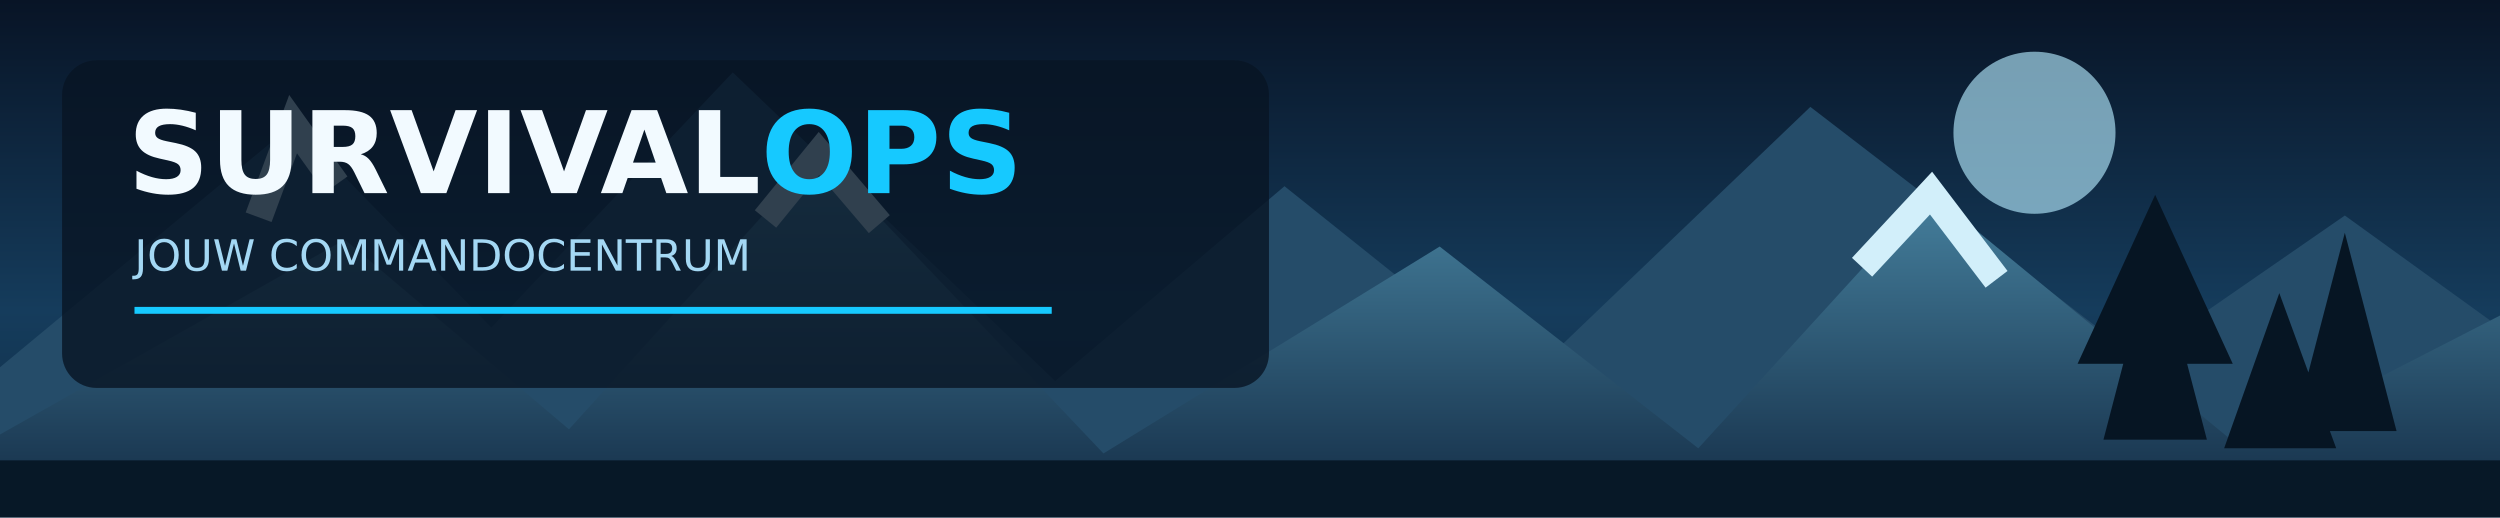
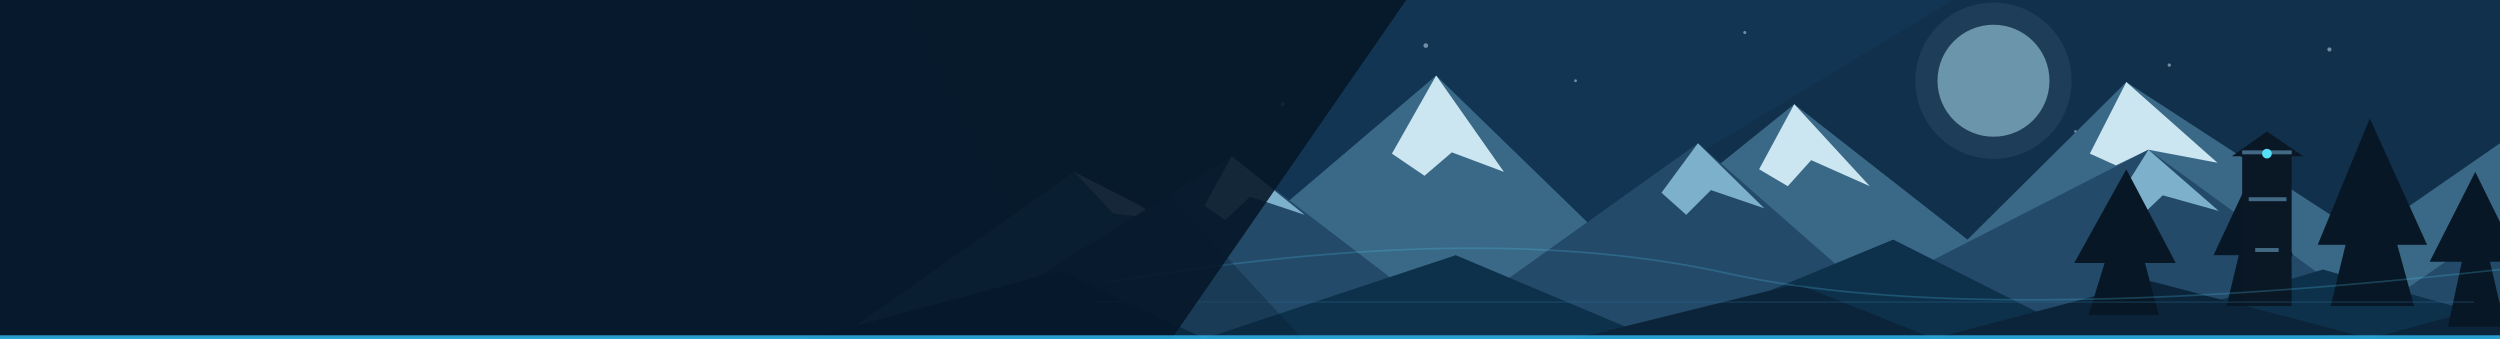
- <svg xmlns="http://www.w3.org/2000/svg" width="1450" height="300" viewBox="0 0 1450 300">
-   <defs>
-     <linearGradient id="sky" x2="0" y2="1">
-       <stop stop-color="#081426" />
-       <stop offset=".6" stop-color="#153c5c" />
-       <stop offset="1" stop-color="#102b43" />
-     </linearGradient>
-     <linearGradient id="ice" x2="0" y2="1">
-       <stop stop-color="#4c8ba9" />
-       <stop offset="1" stop-color="#122a43" />
-     </linearGradient>
-   </defs>
-   <rect width="1450" height="300" fill="url(#sky)" />
-   <circle cx="1180" cy="77" r="47" fill="#b1e7fa" opacity=".65" />
-   <path d="M0 213 L170 72 L285 190 L425 42 L612 221 L745 108 L885 220 L1050 62 L1240 208 L1360 125 L1450 190 L1450 300 L0 300Z" fill="#254c69" />
-   <path d="M0 252 L200 139 L330 249 L475 89 L640 263 L835 143 L985 260 L1120 112 L1300 260 L1450 183 L1450 300 L0 300Z" fill="url(#ice)" />
-   <path d="M150 126 L170 72 L195 107 M444 127 L475 89 L510 130 M1080 155 L1120 112 L1158 162" fill="none" stroke="#d2effa" stroke-width="16" />
-   <path d="M0 267 L1450 267 L1450 300 L0 300Z" fill="#071827" />
-   <g fill="#061523">
-     <path d="M1220 255 L1250 140 L1280 255Z M1205 211 L1250 113 L1295 211Z M1290 260 L1322 170 L1355 260Z M1330 250 L1360 135 L1390 250Z" />
+ <svg xmlns="http://www.w3.org/2000/svg" width="1920" height="260" viewBox="0 0 1920 260">
+   <rect width="1920" height="260" fill="#11304b" />
+   <path d="M695 0 L1500 0 L1070 260 L825 260Z" fill="#155079" opacity=".15" />
+   <circle cx="1531" cy="62" r="43" fill="#acdced" opacity=".55" />
+   <circle cx="1531" cy="62" r="60" fill="#acdced" opacity=".08" />
+   <g fill="#d7eeff" opacity=".48">
+     <circle cx="1095" cy="35" r="1.8" />
+     <circle cx="1340" cy="25" r="1.2" />
+     <circle cx="1666" cy="50" r="1.3" />
+     <circle cx="1789" cy="38" r="1.6" />
+     <circle cx="1594" cy="101" r="1.1" />
+     <circle cx="985" cy="80" r="1.6" />
+     <circle cx="1210" cy="62" r="1.1" />
  </g>
-   <rect x="36" y="35" width="700" height="190" rx="20" fill="#071423" opacity=".80" />
-   <text x="74" y="112" font-family="DejaVu Sans" font-weight="bold" font-size="66" fill="#f2faff">SURVIVAL<tspan fill="#16c9ff">OPS</tspan>
-   </text>
-   <text x="78" y="157" font-family="DejaVu Sans" font-size="25" fill="#a4d8f4">JOUW COMMANDOCENTRUM</text>
-   <path d="M78 180 L610 180" stroke="#16c9ff" stroke-width="4" />
+   <path d="M650 255 825 132 936 200 1103 58 1240 191 1378 80 1511 184 1633 63 1816 182 1920 110 1920 260Z" fill="#3a6987" />
+   <path d="M825 132 876 158 890 168 855 164Z M1103 58 1155 132 1115 117 1094 135 1069 118Z M1378 80 1436 143 1391 123 1373 143 1351 130Z M1633 63 1703 125 1650 115 1625 127 1605 118Z" fill="#cce6f1" />
+   <path d="M720 260 946 120 1112 247 1304 110 1435 225 1650 115 1822 240 1920 172 1920 260Z" fill="#234a69" />
+   <path d="M946 120 1002 165 960 151 941 169 925 158Z M1304 110 1355 160 1314 146 1295 165 1276 148Z M1650 115 1704 162 1661 150 1639 171 1625 155Z" fill="#8ec5de" opacity=".83" />
+   <path d="M620 260 814 208 925 260 1118 196 1270 260 1454 184 1605 260 1784 207 1920 245 1920 260Z" fill="#0d314b" />
+   <path d="M1210 260 1380 218 1485 260 1652 216 1820 260 1920 233 1920 260Z" fill="#0b243a" />
+   <g fill="#071725">
+     <path d="M1710 235 1730 152 1753 235Z M1700 196 1730 132 1761 196Z" />
+     <path d="M1790 235 1820 111 1854 235Z M1780 188 1820 91 1864 188Z" />
+     <path d="M1880 251 1901 153 1924 251Z M1866 201 1901 132 1935 201Z" />
+     <path d="M1604 242 1633 148 1658 242Z M1593 202 1633 130 1671 202Z" />
+     <path d="M1722 235 L1722 116 L1760 116 L1760 235 M1714 120 L1741 101 L1769 120Z" fill="#0a1826" />
+   </g>
+   <path d="M1722 117 H1760 M1727 153 H1756 M1732 192 H1750" stroke="#6197b8" stroke-width="3" opacity=".65" />
+   <circle cx="1741" cy="118" r="3.7" fill="#57dff9" />
+   <path d="M850 217 Q1138 168 1327 210 T1920 207" fill="none" stroke="#4cbce4" stroke-width="1.3" opacity=".25" />
+   <path d="M840 232 H1900" fill="none" stroke="#2a668c" stroke-width="1" opacity=".37" />
+   <path d="M0 0 H1080 L900 260 H0Z" fill="#061727" opacity=".89" />
+   <path d="M0 0 H760 L1000 260 H0Z" fill="#071b2d" opacity=".31" />
+   <path d="M0 259 H1920" stroke="#30bcf4" stroke-width="3" opacity=".8" />
</svg>
